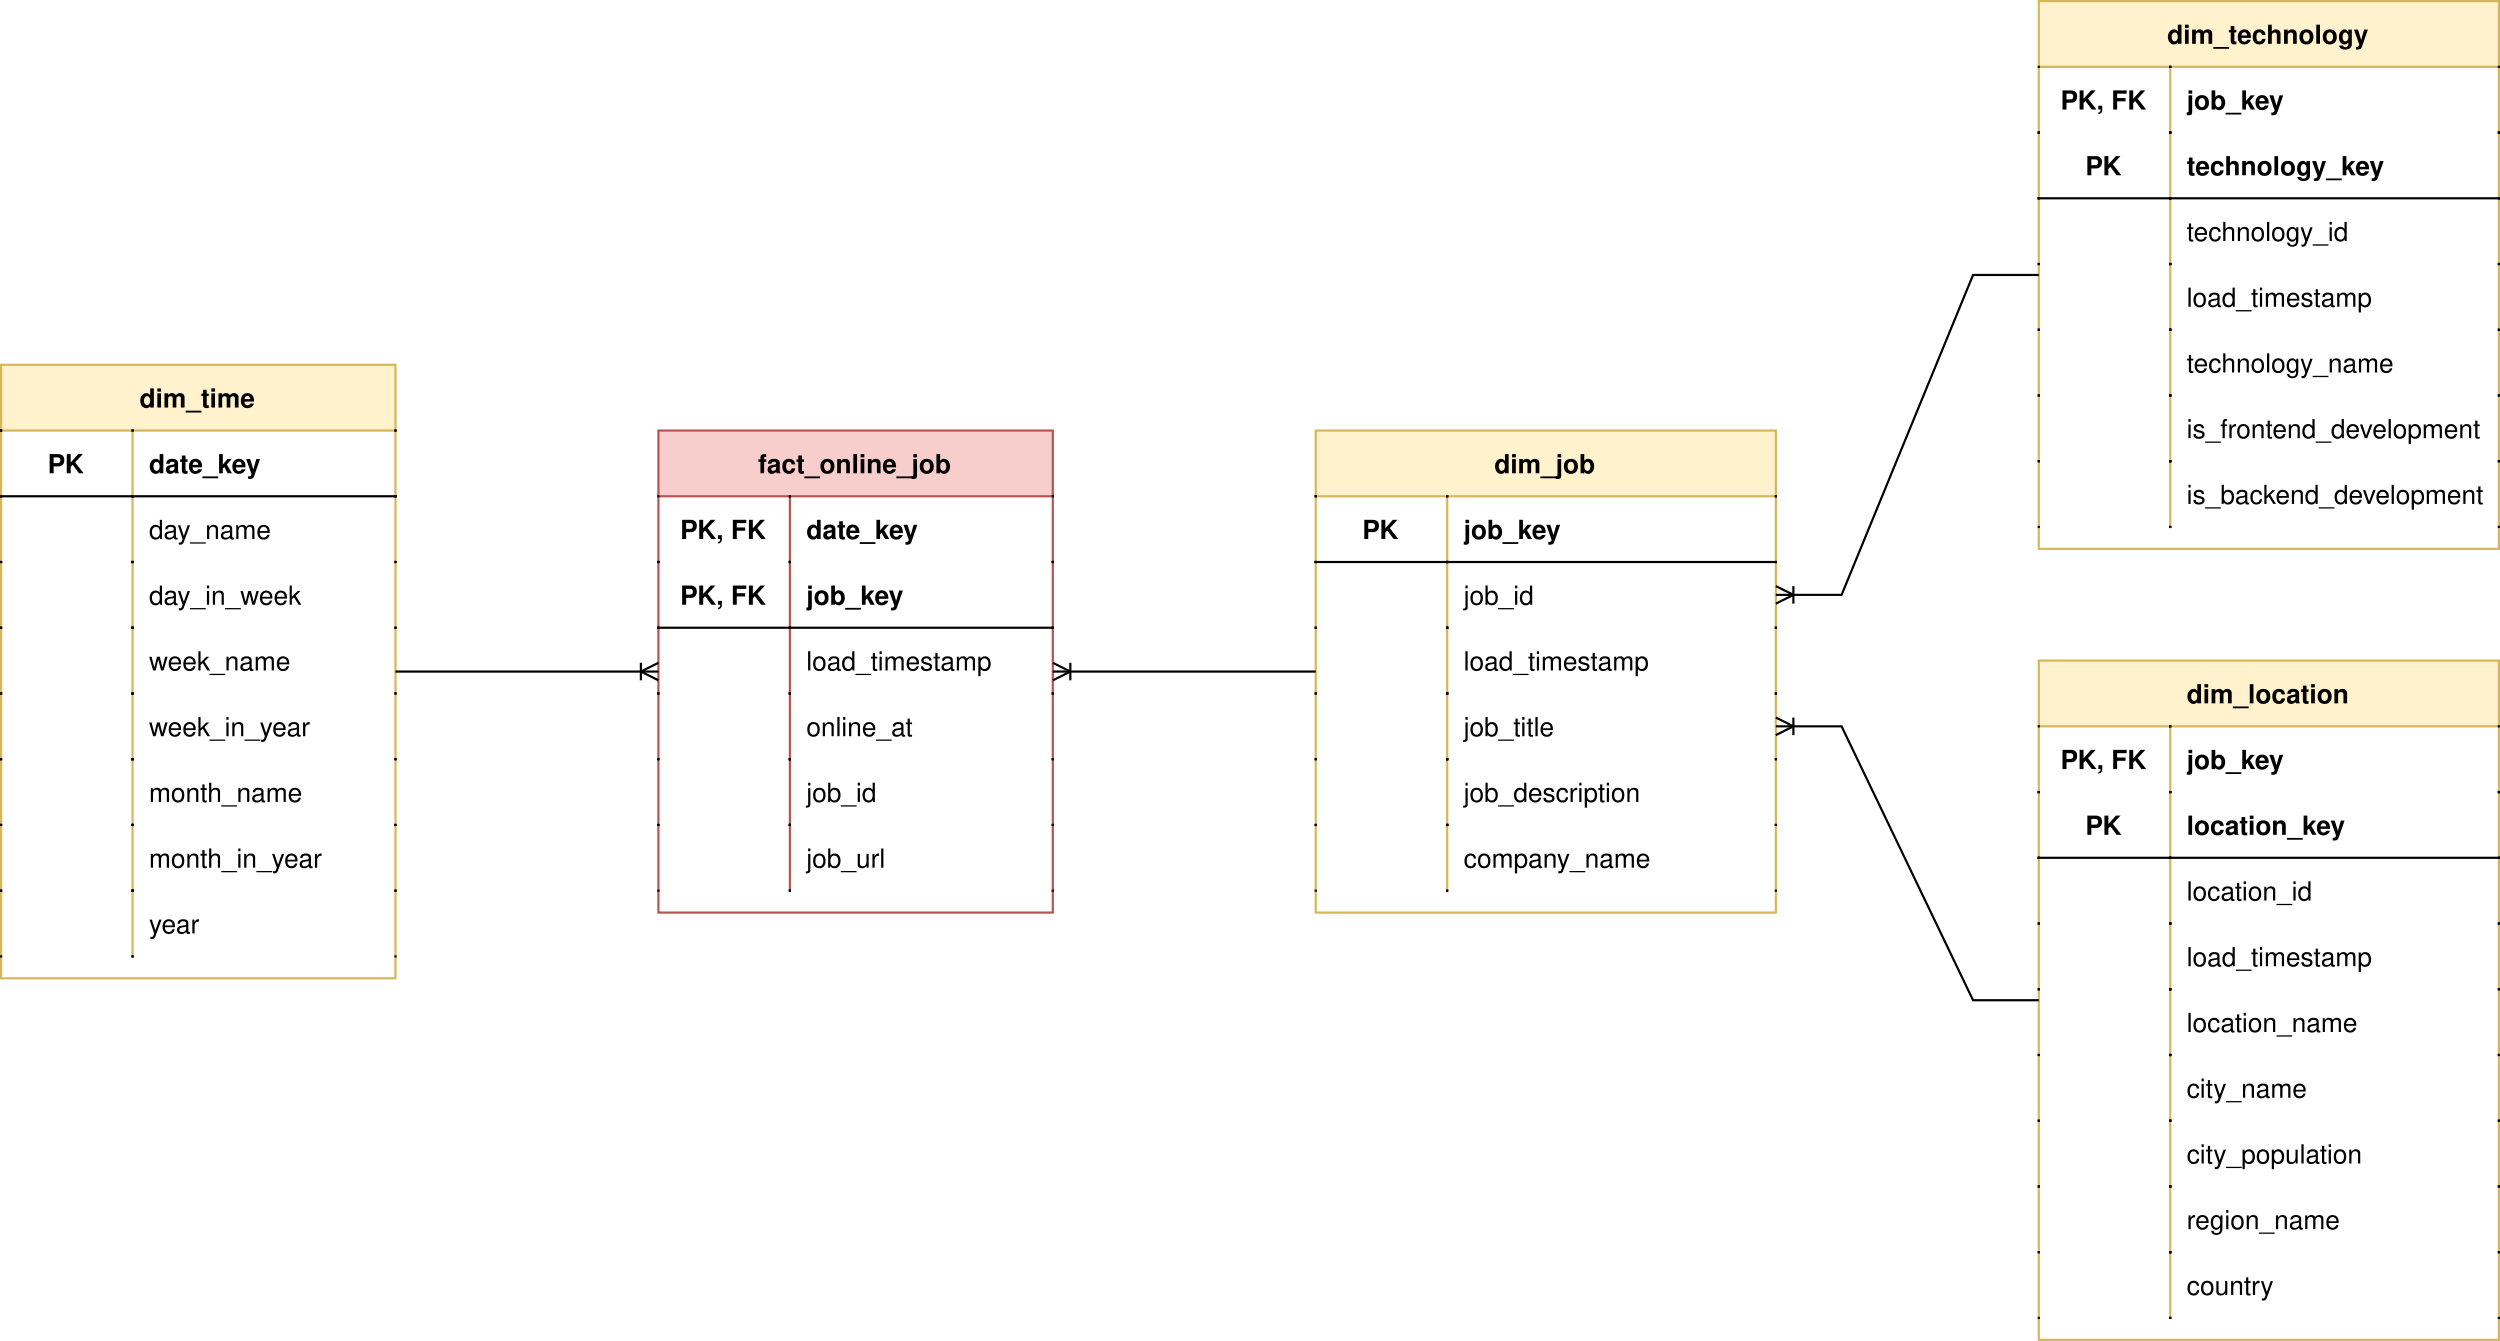
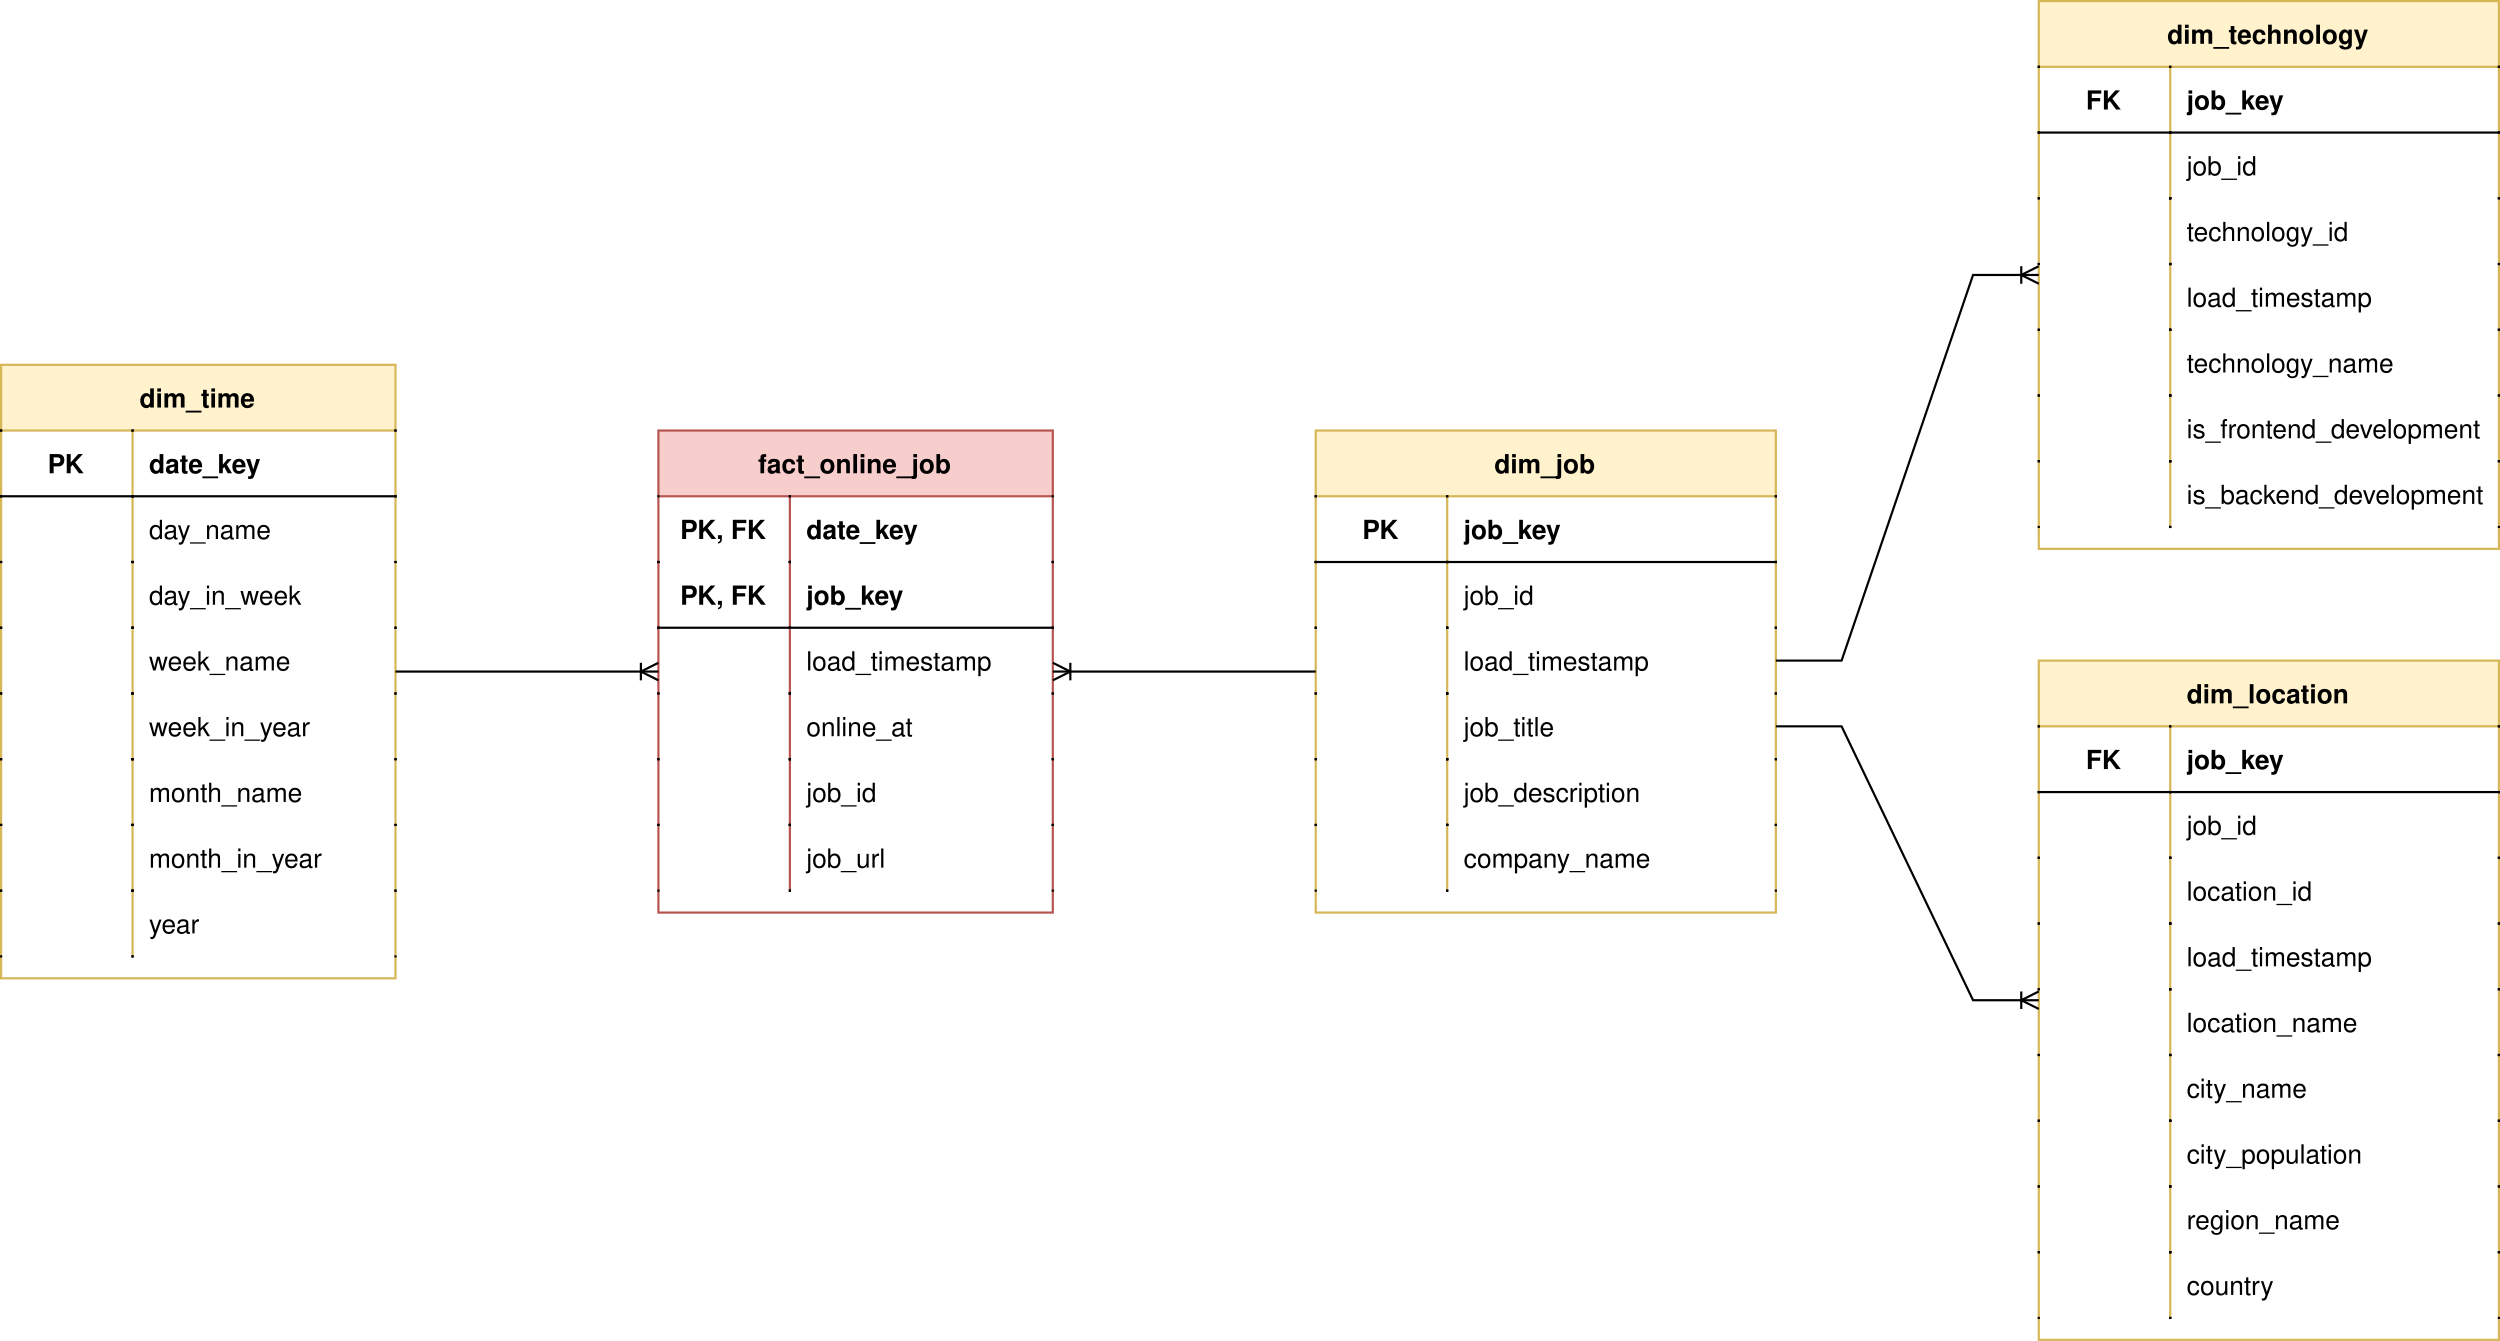
- <svg xmlns="http://www.w3.org/2000/svg" version="1.1" width="1141px" height="612px" viewBox="-0.5 -0.5 1141 612" content="&lt;mxfile host=&quot;app.diagrams.net&quot; modified=&quot;2022-09-28T18:22:31.974Z&quot; agent=&quot;5.0 (Macintosh; Intel Mac OS X 10_15_7) AppleWebKit/537.36 (KHTML, like Gecko) Chrome/108.0.0.0 Safari/537.36&quot; etag=&quot;l7KVPUVDbOulGC6pUhFK&quot; version=&quot;20.3.6&quot; type=&quot;github&quot;&gt;&lt;diagram id=&quot;11zEsAdesDTtJvo0_wrY&quot; name=&quot;Page-1&quot;&gt;7Z1bb6M4FMc/TR87ItxCHieZm3Y70qgz0s4+RS44CTuAI+JOm/n0a8ItiQ3BKZdgW6rU4BADPn/758s55s5YhK+fY7DdfEUeDO50zXu9Mz7c6frEMBzyL0nZpylTbZomrGPfy04qE777f2CWqGWpz74HdycnYoQC7G9PE10URdDFJ2kgjtHL6WkrFJxedQvWkEr47oKATv3H9/AmS53Ys/KLL9Bfb7JLO3r2fCHIT86eZLcBHno5SjI+3hmLGCGcfgpfFzBICi8vl/R3nyq+LW4shhFu8oP19x9fFp+xH/1l7+aR9zRboU/3upk9x28QPGePHIIY34epJdu4hKVTl/D8cIn9EGYlg/d5cZNC2iYfMXhKkuY7TG4mU4WhkQRiZwz8CMYkYXI4DgKw3fmH09OUjR94D2CPnnGeUX40X/mv0HtMRZGcS/TxQDJLDpPMVyTz79nNJF+DwF9H5LNLnj+54jyGO3IvD2CHszNWfhAsUIDiw+0bq9VKd93DfcfoFzz6xrOfbMsm39BlesEwMMbw9cjmWdF/hiiEON6TU/JvrfQXWU3Tp2Z6/HKkWycT4+ZIsnqeCLK6si6yLm1NPmTm5jK9TZm+3uSPSQ2Zb1Ds/0kMHWSGOZbB4fjFDwMQkZoHvLOkOTo0NdqZcSIUQUouyUlejLY/QLyGOEvYIj/Ch5Kw5uSPlM1Ce2fdWeReF+R4Uh6Tv+T0GC9QRAxOZJnkAYk6XmCikDlG2yzTAK7y/OOs5JPPTwhjFGZaaqqMoj5dVkYmBUNrpgSjOyFMKSF8+7tSCqQMsA+CR9Kgg2gdpIY7tO+gNBzDuszyLsr4vPDPazsiBboKDk30xvc8GPHYxG5skyMj2Jw2yDIry4U7NxCQhiwCmFST58jbUYYt7vMttnbo9p5ccfkL7ge2eN6ep+fOd1vg+tH6If2lfSYJqz9JvJ4a8Lia6q1KpFF2vWiE7nYoMLDAoHUKBpbi+gVDfgdNhNBPIwE9P8/vzVRo3ocTngr2hEGF/TICNaOAG6FCTxKQjwK2pShwAxSYDU8BjnHi6ChQqFxRQLfpcWBCAT9avkD4S2QQcKhAQhDQQ0YFgv5BUOhhQBJwDAzHRwKnsUWEJ8GUHvglCBB+QMChAfk4MKUHiYoDA3DAGpwDU725EkbHgULmigP61GBzgAwJ9hDEIqOAQwbyocDmaAAUCrpDgTM4Cmy6hRAHBXZziwiPAtukDB2SqrwRf0zQXATygWBKq0KBoH8QFB6ZA44JOJaLRgeCQuYKBPqUXg5KQSDDoKC5DiRkAb18pFgwAAvM4VnAsWI0PhZMG1tEfBbQC0LCI6C5+eVDQN7MHOlhBVy8RFHgR3D5H3qqJ8JZ6z+GoBLHheygkifHMi2epp4/qMQ4iyoxtKZRJXpnbb+jVoma9QImlGiyG26ql6KyjSjUxKEnjpNQE5Kb9kmkkBNHLSKVZUFPEcsYcsIhCZE7DovlHD08/rjX5/jPKnz/Zec//LyfqGnE5tCokFFzZFTyoc+IE7YO6EnEEeLhgmlqaoDQdGA/Nz2bSEYJYrGhTT2IjIaKNkuxof1pRf6xw/BxKI7IK0yOWmEqy4JmQoCAd9iUhNTicHvraOhJCCKzgAlFxnSzQkE9CroYJvQaicIUAmOeeSwouKYzmOpeaBKwzUzPJWcrCQCPlwFtKkA+BHD4myoEdIeAPoNQ2ELgGBaKgABDTgQw3AqT+SHyG7na/wrzy9f+q00Lb6L97zPyhC0EDm9DEdp/W9L2n3YlTNr/5ziQDAAV9hcZAMyWqdi0+mzHYhF9y4bcsNhu4FtWhJ3041tmmLqCP6ebwEVplPXpLW5kTCV0thRkmPQsgEg7FpdCV6tBhkkP9IXzEGhVETVdAqvdLkGT7HqRiNqqsnUXgSu4wFBc31wQeKvKUuUKCoZJj/7HPi3YqgBEZgBzfMzoESoEtD8vmFGBx0usMwSwdSDXspAp6bIQo8cniotYmzKQDgOMjUsVBvrHAMtDrF8O8GxWKgAHphXLdaJzgLETaTIOwD4ORrwpWZsKkA4BPHMACgHdIYDhIdbzUEAuDwFTUg8Bk+0h4MGdG/tb7KNILhBU6UA6EDBeZ6NAMAAIGK5i/YKA5wU2AoAg1b18IGC8ncZF4RZEY3+RYZsiEJkCFasmbH+xALmgtnOgnMb4ncZm5qnTmKnNGrb9kxYaf7b9ix00VTeg2w3Jypo2Ik8yi+1JNrIdZy7bhmMfWYH6CRVloTzK+BQhcqeBHXisHMqaM6NRJ7WOGDfhUMbWAT2XTOiw0O/ekytq1R9Ggo1rBhZp1RCaGuznpmeT8iGEWORoUxQig6OCqoocvJOOXQws+vRDqxCCyK7IlnJFLsuiBgxi+yNzqEBkEDCJqDjAzYEuRhDDO6KNmAPX9AQtSYcHTArI65BcJQP5OMCx9qw40B0HBvdGszj2LhWBAxX2EJ0D+W2wRgPyeSFUqUBkDLDbp5nySr6FeaFendEqlDBet+TLFilkriaGjBnd9XN9PHZntFY1IB8HlFPyTXCgaPOH48CIvZIvW8RWL0kuy4Lhl5xwYIu2z0G9D6oANOBQgnw0UOHqt0EDc3AajDhe/bJFCpkrGhiMiPUYrsc/PdSqCiQkgdq/6iZIMB2eBOPdwapBG2A0toj4JKBdRFxytVxEolKguQJEpgD7pb/05FASqoihu4mIQdfVwhA9WPGqd5iY9S9NOw9WnGhOs7Zft1po/NkCUN4CzXoBF2IVr3rjdkXE9AChiuz7o6eRRhipeJVlJPUlyH0XRY5TbFMP0vUXHHouQeHiTWGK15Bh+ChFZgy73FGKupzIcOjJg3L0oMhRJQvpyKFzLDdITQ7tTXq7QI7Bd8vPrT7CucZrzCHBVCP7uekOwhEVxhyk2KYKpIOASc8oKAj0DoEbCFHk8EIRgAJV08KiU8Ci+3wyhyheWB2QBwNqg8SbwMDwEYocLigCYMCSdIqIsfvh0WBg3E5obepAOg7oHI5HigOdcWDw7fJ1jq1rBOBAKnv5OKDTEcn+brmKSVWGkbf04G8YoG2YFJ5UPKjSg3w8UKGKN8CDXiMV2ToYb6DiVfVf0ten6PRsMOHBE3B/yY0DCV+kwiwIo8GSMfTWMF+9J8Xq4/0jTENcP5bfpGv8KQ8mekIMHAZZVSZSex/HB9t9fCTq+IG+gmifKCB5LpjzIr1wcrVKY9a/0mSHnmMX1p2Zz4rhHC+VZ6Yd9toGY6IxbFgkxocy+n36LDVC+ZZArpTg/eTUj1nXz8SRPmz2q1IYVEbOmT/0eT5pUVD5tCawBuMOcQSWvTZtDALTtemJMAxndp3AzLOMpv0KzGnQkelLYDCJ8/lZ/IYc/Jt8887KDz+8Hp/5Yd+FMGuDUC7q0jAv7/XZqS5t/extU/kMFq8uLe1CRl0Ls8FCvFTCrA/nPFbmtW9D71SYM+uMyPkuoNxENk4zolreq4VJDmOE8PHpMdhuviIPJmf8Dw==&lt;/diagram&gt;&lt;/mxfile&gt;" resource="https://app.diagrams.net/#Hpetracarrion%2Fjob-market-analytics%2Fmain%2Fdoc%2Fmart-model.drawio.svg">
+ <svg xmlns="http://www.w3.org/2000/svg" version="1.1" width="1141px" height="612px" viewBox="-0.5 -0.5 1141 612" content="&lt;mxfile host=&quot;app.diagrams.net&quot; modified=&quot;2022-09-28T18:29:29.966Z&quot; agent=&quot;5.0 (Macintosh; Intel Mac OS X 10_15_7) AppleWebKit/537.36 (KHTML, like Gecko) Chrome/108.0.0.0 Safari/537.36&quot; etag=&quot;kLBAbYhATd3nHfEYf3QU&quot; version=&quot;20.3.6&quot; type=&quot;github&quot;&gt;&lt;diagram id=&quot;11zEsAdesDTtJvo0_wrY&quot; name=&quot;Page-1&quot;&gt;7Z1tj6I6FMc/zbycDfIkvlzdp9w7m2xmNrl7X5kOVOUOUoOdHd1Pf4sUUFuUOgjSNplkpGKBnn/768M55c6aLDdfE7BafEcBjO5MI9jcWZ/uTHNgWR75l6Zss5ShMcwS5kkY0JPKhKfwD6SJBk19DQO4PjgRIxThcHWY6KM4hj4+SANJgt4OT5uh6PCqKzCHTMKTDyI29Z8wwAuaOnBH5RffYDhf0Et7Jn2+JchPpk+yXoAAve0lWZ/vrEmCEM4+LTcTGKWFl5dL9rsvFd8WN5bAGNf5wfzp57fJVxzGf7nrcRw8j2boy71p0+f4DaJX+shLkOD7ZWbJJi7hmMwlgnA5xeES0pLB27y4SSGt0o8YPKdJ4zUmN0NVYRkkgdgZgzCGCUkY7I6jCKzW4e70LGURRsED2KJXnGeUH41n4QYGj5ko0nOJPh5IZulhmvmMZP5Ebyb9GkThPCafffL86RXHCVyTe3kAa0zPmIVRNEERSna3b81mM9P3d/edoBe4903gPruOS75hy/SMYWCC4WbP5rTov0K0hDjZklPyb53sF7SmmUM7O37b061HxbjYk6yZJwJaV+ZF1qWtyQdqbiHTu4zpT5v8Ma0h4wVKwj+poSNqmH0Z7I7fwmUEYlLzQHCUNEa7psY4Mk6MYsjIJT0pSNDqJ0jmENOEFQpjvCsJZ0z+SNlMjA/OnUPudUKOB+Ux+UtPT/AExcTgRJZpHpCo4w2mChljtKKZRnCW55/Qkk8/PyOM0ZJqqa4yivp0XhlUCpZRTwnW9YQwZITw4+9KKZAywCGIHkmDDuJ5lBlu176D0nAc63LLuyjj48I/ru2IFOgs2jXRizAIYCxiE7e2TfaM4AragGZWlotwbiAiDVkMMKkmr3GwZgxb3Od7bO2x7T254vQFbju2eN6eZ+eO1yvgh/H8IfuleyQJpz1JbA4NuF9NzUYlUiu7VjTCdjs0GHhgMK4KBp7i2gVDfgd1hNBOIwGDMM/v3VSo34eTngrugEOF7TQGJ0YBN0KFliSgHgVcR1PgBigw6p4CAuPE3lGgULmmgOmy48CUAmE8fYPwRWYQCKhAQRCwQ0YNgvZBUOihQxIIDAz7RwKvtkWkJ8GQHfilCJB+QCCgAfU4MGQHiZoDHXDA6ZwDQ7O+EnrHgULmmgPm0OJzgAwJthAkMqNAQAbqocAVaAA0Cq6HAq9zFLhsCyEPCtz6FpEeBa7NGHpJqvJC/jFBfRGoB4IhqwoNgvZBUHhkdjgmEFgu6h0ICplrEJhDdjkoA4EKg4L6OlCQBezykWZBByywu2eBwIpR/1gwrG0R+VnALghJj4D65lcPAXkzs6eHGfDxFMVRGMPpf+j5NBGOWv8+BJV4PuQHlTx7ju2INPXiQSXWUVSJZdSNKjGv1vZ7epWoXi9gwIiG3nBdvRSVrUehJh47cZyGmpDcjC8yhZx4ehGpLAt2iljFkBMBScjccZhMx+jh8ee9OcZ/ZsuP39bhw6/7gZ5GrA+NChnVR0YlH9qMOOHrgJ1E7CEezpjmRA2Qmg7852ZnE8koQS42NKkHmdFQ0WZpNjQ/rSg+dug+DsWTeYXJ0ytMZVmwTIgQCHabkpBavFzdOhpaEoLMLOBCkTPdrFFwGgXXGCa0GonCFQJnnrkvKLikM5jpXmoS8M3MziXTlQSA+8uAJhWgHgIE/E01Aq6HgDaDUPhCEBgWyoAAS00EcNwK0/kh8hu12v8K86vX/utNC2+i/W8z8oQvBAFvQxnaf1fR9p91JUzb/9ckUgwAFfaXGQDclqnYtPpox2IZfcu63LDYreFbVoSdtONbZtmmhr+gm8BZaZT16T1uZFwlXG0pyLLZWQCZdiwuha5XgyybHehL5yHQqCJOdAmcZrsEdbJrRSJ6q8rGXQQu4AJHcW1zQeKtKkuVayhYNjv67/u0YKMCkJkB3PExp0eoEdD8vCClgoiX2NUQwNeBWstCtqLLQpwenywuYk3KQDkMcDYu1RhoHwM8D7F2OSCyWakEHBhWLNfJzgHOTqTpOACHOOrxpmRNKkA5BIjMAWgEXA8BHA+xlocCankI2Ip6CNh8D4EArv0kXOEQxWqBoEoHyoGA8zobDYIOQMBxFWsXBCIvsJEABJnu1QMB5+00PlquQNz3Fxk2KQKZKVCxasL3F4uQD052DrTTmLjT2Mg+dBqzjVHNtn9wrcZfJGpc6V7A+7aWodXsJnzG+DpgpwUk31ImU756/QCP7xsglcNYk3pQr0vgaCY07y9m99BfzJHZX8zR/mJlWajoLyYgAJkZwIXhSK8StTI5eGZY0Lm/2EitRaKRootEI3YSKJ8A6jUEmtSAcgzQw4CbYED3zmI9HgZc0gA4ik4McQYBKjsNV8lAPQ4IrA9rDlyPA517jDkC+4vKwIEKe8jOgfw2eIMB9TwFqlQgMwb47ZOeExLmwDWWBVp1GKtQQn9nhc5bpJC5XhewOPNCfoj77jDWqAbU44B2HL4JDvBeat8yB3rsOXzeIq5+kXFZFhzf4ZQDK7R6jU77iUpAAwElqEcDHVJ+GzTgvNa+ZRr0OKb8vEUKmWsaWJyo8gTO+z891KgKFCSB3mPqJkgw7J4E/d1lqkYbYNW2iPwkYF1EfHK1XESyUqC+AmSmAP/FvOzkUBpOiKG/iIlB59XCkD2g8KL3jNinX2x2HFA4MLx6bb/pNND488No2M6h7gW8K6DwRD2r7AR0H0/IdgZljyc0pe8E8J9bgQ3om9SDcl0CU2BeSGkiGO/S2xkitBlNyJeBQMfgxgaFl5hDgTEh/7lZ8Pc9lLBJ8yvX+uchbLr177L17z6QsL+LQxcFkRlqtv4jFvLl1I9yEKhSgXIQKLbK0hDoEAI3EEko0BmQgAJVs7eyU8BhYa9yJOGZSXx1MODotYFbwED3gYQCniISYMBRdGXAYVcG9gYD/fYVa1IHynHAFPAP0hy4Ggc633neFNhhRgIOZLJXjwMmGzgcrqezhFRlGAfTAP6GEVot08JTigdVelCPBzqi8AZ40GpAIV8H/Y0nvKj+K/omEpOdDSY8eAb+i9o4UPCdJNyCsGqsFcJgDnPfLVKsId4+wiwS9XP5TebhlfFgYKbEwMuIVmUitY9JsrPd50eijp/oO4i3qQLS54I5L7ILp1erNObpt4Os0Wviw1Nn5rNiOMdL5Zne+VXFgcGxYZGY7Mro9+GznBDKjxRypQTvB4fuxqZ5JI7sYemvSmEwGXlHbsvH+WRFweTTmMBqjDvkERh9A1kfBGYawwNhWN7oMoHZRxkN2xWYV6Mj05bA4CbEv/KfkM//pukfHHr0abN32qftNUR54pXsh5oU6rS2JUnXPHpnUz55JSrJYa7B4+mXtjRZYw1ebU3mBjrbTlZu1diWKEfOEYjzPTqFQWwcitJ1mxIlOUwQwvunJ2C1+I4CmJ7xPw==&lt;/diagram&gt;&lt;/mxfile&gt;" resource="https://app.diagrams.net/#Hpetracarrion%2Fjob-market-analytics%2Fmain%2Fdoc%2Fmart-model.drawio.svg">
  <defs>
    <clipPath id="mx-clip-0-196-60-30-0">
      <rect x="0" y="196" width="60" height="30" />
    </clipPath>
    <clipPath id="mx-clip-66-196-114-30-0">
      <rect x="66" y="196" width="114" height="30" />
    </clipPath>
    <clipPath id="mx-clip-66-226-114-30-0">
      <rect x="66" y="226" width="114" height="30" />
    </clipPath>
    <clipPath id="mx-clip-66-256-114-30-0">
      <rect x="66" y="256" width="114" height="30" />
    </clipPath>
    <clipPath id="mx-clip-66-286-114-30-0">
      <rect x="66" y="286" width="114" height="30" />
    </clipPath>
    <clipPath id="mx-clip-66-316-114-30-0">
      <rect x="66" y="316" width="114" height="30" />
    </clipPath>
    <clipPath id="mx-clip-66-346-114-30-0">
      <rect x="66" y="346" width="114" height="30" />
    </clipPath>
    <clipPath id="mx-clip-66-376-114-30-0">
      <rect x="66" y="376" width="114" height="30" />
    </clipPath>
    <clipPath id="mx-clip-66-406-114-30-0">
      <rect x="66" y="406" width="114" height="30" />
    </clipPath>
    <clipPath id="mx-clip-300-226-60-30-0">
      <rect x="300" y="226" width="60" height="30" />
    </clipPath>
    <clipPath id="mx-clip-366-226-114-30-0">
      <rect x="366" y="226" width="114" height="30" />
    </clipPath>
    <clipPath id="mx-clip-300-256-60-30-0">
      <rect x="300" y="256" width="60" height="30" />
    </clipPath>
    <clipPath id="mx-clip-366-256-114-30-0">
      <rect x="366" y="256" width="114" height="30" />
    </clipPath>
    <clipPath id="mx-clip-366-286-114-30-0">
      <rect x="366" y="286" width="114" height="30" />
    </clipPath>
    <clipPath id="mx-clip-366-316-114-30-0">
      <rect x="366" y="316" width="114" height="30" />
    </clipPath>
    <clipPath id="mx-clip-366-346-114-30-0">
      <rect x="366" y="346" width="114" height="30" />
    </clipPath>
    <clipPath id="mx-clip-366-376-114-30-0">
      <rect x="366" y="376" width="114" height="30" />
    </clipPath>
    <clipPath id="mx-clip-600-226-60-30-0">
      <rect x="600" y="226" width="60" height="30" />
    </clipPath>
    <clipPath id="mx-clip-666-226-144-30-0">
      <rect x="666" y="226" width="144" height="30" />
    </clipPath>
    <clipPath id="mx-clip-666-256-144-30-0">
      <rect x="666" y="256" width="144" height="30" />
    </clipPath>
    <clipPath id="mx-clip-666-286-144-30-0">
      <rect x="666" y="286" width="144" height="30" />
    </clipPath>
    <clipPath id="mx-clip-666-316-144-30-0">
      <rect x="666" y="316" width="144" height="30" />
    </clipPath>
    <clipPath id="mx-clip-666-346-144-30-0">
      <rect x="666" y="346" width="144" height="30" />
    </clipPath>
    <clipPath id="mx-clip-666-376-144-30-0">
      <rect x="666" y="376" width="144" height="30" />
    </clipPath>
    <clipPath id="mx-clip-930-331-60-30-0">
      <rect x="930" y="331" width="60" height="30" />
    </clipPath>
    <clipPath id="mx-clip-996-331-144-30-0">
      <rect x="996" y="331" width="144" height="30" />
    </clipPath>
-     <clipPath id="mx-clip-930-361-60-30-0">
-       <rect x="930" y="361" width="60" height="30" />
-     </clipPath>
    <clipPath id="mx-clip-996-361-144-30-0">
      <rect x="996" y="361" width="144" height="30" />
    </clipPath>
    <clipPath id="mx-clip-996-391-144-30-0">
      <rect x="996" y="391" width="144" height="30" />
    </clipPath>
    <clipPath id="mx-clip-996-421-144-30-0">
      <rect x="996" y="421" width="144" height="30" />
    </clipPath>
    <clipPath id="mx-clip-996-451-144-30-0">
      <rect x="996" y="451" width="144" height="30" />
    </clipPath>
    <clipPath id="mx-clip-996-481-144-30-0">
      <rect x="996" y="481" width="144" height="30" />
    </clipPath>
    <clipPath id="mx-clip-996-511-144-30-0">
      <rect x="996" y="511" width="144" height="30" />
    </clipPath>
    <clipPath id="mx-clip-996-541-144-30-0">
      <rect x="996" y="541" width="144" height="30" />
    </clipPath>
    <clipPath id="mx-clip-996-571-144-30-0">
      <rect x="996" y="571" width="144" height="30" />
    </clipPath>
    <clipPath id="mx-clip-930-30-60-30-0">
      <rect x="930" y="30" width="60" height="30" />
    </clipPath>
    <clipPath id="mx-clip-996-30-144-30-0">
      <rect x="996" y="30" width="144" height="30" />
-     </clipPath>
-     <clipPath id="mx-clip-930-60-60-30-0">
-       <rect x="930" y="60" width="60" height="30" />
    </clipPath>
    <clipPath id="mx-clip-996-60-144-30-0">
      <rect x="996" y="60" width="144" height="30" />
    </clipPath>
    <clipPath id="mx-clip-996-90-144-30-0">
      <rect x="996" y="90" width="144" height="30" />
    </clipPath>
    <clipPath id="mx-clip-996-120-144-30-0">
      <rect x="996" y="120" width="144" height="30" />
    </clipPath>
    <clipPath id="mx-clip-996-150-144-30-0">
      <rect x="996" y="150" width="144" height="30" />
    </clipPath>
    <clipPath id="mx-clip-996-180-144-30-0">
      <rect x="996" y="180" width="144" height="30" />
    </clipPath>
    <clipPath id="mx-clip-996-210-144-30-0">
      <rect x="996" y="210" width="144" height="30" />
    </clipPath>
  </defs>
  <g>
    <path d="M 0 196 L 0 166 L 180 166 L 180 196" fill="#fff2cc" stroke="#d6b656" stroke-miterlimit="10" pointer-events="all" />
    <path d="M 0 196 L 0 446 L 180 446 L 180 196" fill="none" stroke="#d6b656" stroke-miterlimit="10" pointer-events="none" />
    <path d="M 0 196 L 180 196" fill="none" stroke="#d6b656" stroke-miterlimit="10" pointer-events="none" />
    <path d="M 60 196 L 60 226 L 60 256 L 60 286 L 60 316 L 60 346 L 60 376 L 60 406 L 60 436" fill="none" stroke="#d6b656" stroke-miterlimit="10" pointer-events="none" />
    <g fill="rgb(0, 0, 0)" font-family="Helvetica" font-weight="bold" pointer-events="none" text-anchor="middle" font-size="12px">
      <text x="89.5" y="185.5">dim_time</text>
    </g>
    <path d="M 0 196 M 180 196 M 180 226 L 0 226" fill="none" stroke="rgb(0, 0, 0)" stroke-linecap="square" stroke-miterlimit="10" pointer-events="none" />
    <path d="M 0 196 M 60 196 M 60 226 M 0 226" fill="none" stroke="rgb(0, 0, 0)" stroke-linecap="square" stroke-miterlimit="10" pointer-events="none" />
    <g fill="rgb(0, 0, 0)" font-family="Helvetica" font-weight="bold" pointer-events="none" clip-path="url(#mx-clip-0-196-60-30-0)" text-anchor="middle" font-size="12px">
      <text x="29.5" y="215.5">PK</text>
    </g>
    <path d="M 60 196 M 180 196 M 180 226 M 60 226" fill="none" stroke="rgb(0, 0, 0)" stroke-linecap="square" stroke-miterlimit="10" pointer-events="none" />
    <g fill="rgb(0, 0, 0)" font-family="Helvetica" font-weight="bold" text-decoration="underline" pointer-events="none" clip-path="url(#mx-clip-66-196-114-30-0)" font-size="12px">
      <text x="67.5" y="215.5">date_key</text>
    </g>
    <path d="M 0 226 M 60 226 M 60 256 M 0 256" fill="none" stroke="rgb(0, 0, 0)" stroke-linecap="square" stroke-miterlimit="10" pointer-events="none" />
    <path d="M 60 226 M 180 226 M 180 256 M 60 256" fill="none" stroke="rgb(0, 0, 0)" stroke-linecap="square" stroke-miterlimit="10" pointer-events="none" />
    <g fill="rgb(0, 0, 0)" font-family="Helvetica" pointer-events="none" clip-path="url(#mx-clip-66-226-114-30-0)" font-size="12px">
      <text x="67.5" y="245.5">day_name</text>
    </g>
    <path d="M 0 256 M 60 256 M 60 286 M 0 286" fill="none" stroke="rgb(0, 0, 0)" stroke-linecap="square" stroke-miterlimit="10" pointer-events="none" />
    <path d="M 60 256 M 180 256 M 180 286 M 60 286" fill="none" stroke="rgb(0, 0, 0)" stroke-linecap="square" stroke-miterlimit="10" pointer-events="none" />
    <g fill="rgb(0, 0, 0)" font-family="Helvetica" pointer-events="none" clip-path="url(#mx-clip-66-256-114-30-0)" font-size="12px">
      <text x="67.5" y="275.5">day_in_week</text>
    </g>
    <path d="M 0 286 M 60 286 M 60 316 M 0 316" fill="none" stroke="rgb(0, 0, 0)" stroke-linecap="square" stroke-miterlimit="10" pointer-events="none" />
    <path d="M 60 286 M 180 286 M 180 316 M 60 316" fill="none" stroke="rgb(0, 0, 0)" stroke-linecap="square" stroke-miterlimit="10" pointer-events="none" />
    <g fill="rgb(0, 0, 0)" font-family="Helvetica" pointer-events="none" clip-path="url(#mx-clip-66-286-114-30-0)" font-size="12px">
      <text x="67.5" y="305.5">week_name</text>
    </g>
    <path d="M 0 316 M 60 316 M 60 346 M 0 346" fill="none" stroke="rgb(0, 0, 0)" stroke-linecap="square" stroke-miterlimit="10" pointer-events="none" />
    <path d="M 60 316 M 180 316 M 180 346 M 60 346" fill="none" stroke="rgb(0, 0, 0)" stroke-linecap="square" stroke-miterlimit="10" pointer-events="none" />
    <g fill="rgb(0, 0, 0)" font-family="Helvetica" pointer-events="none" clip-path="url(#mx-clip-66-316-114-30-0)" font-size="12px">
      <text x="67.5" y="335.5">week_in_year</text>
    </g>
    <path d="M 0 346 M 60 346 M 60 376 M 0 376" fill="none" stroke="rgb(0, 0, 0)" stroke-linecap="square" stroke-miterlimit="10" pointer-events="none" />
    <path d="M 60 346 M 180 346 M 180 376 M 60 376" fill="none" stroke="rgb(0, 0, 0)" stroke-linecap="square" stroke-miterlimit="10" pointer-events="none" />
    <g fill="rgb(0, 0, 0)" font-family="Helvetica" pointer-events="none" clip-path="url(#mx-clip-66-346-114-30-0)" font-size="12px">
      <text x="67.5" y="365.5">month_name</text>
    </g>
    <path d="M 0 376 M 60 376 M 60 406 M 0 406" fill="none" stroke="rgb(0, 0, 0)" stroke-linecap="square" stroke-miterlimit="10" pointer-events="none" />
    <path d="M 60 376 M 180 376 M 180 406 M 60 406" fill="none" stroke="rgb(0, 0, 0)" stroke-linecap="square" stroke-miterlimit="10" pointer-events="none" />
    <g fill="rgb(0, 0, 0)" font-family="Helvetica" pointer-events="none" clip-path="url(#mx-clip-66-376-114-30-0)" font-size="12px">
      <text x="67.5" y="395.5">month_in_year</text>
    </g>
    <path d="M 0 406 M 60 406 M 60 436 M 0 436" fill="none" stroke="rgb(0, 0, 0)" stroke-linecap="square" stroke-miterlimit="10" pointer-events="none" />
    <path d="M 60 406 M 180 406 M 180 436 M 60 436" fill="none" stroke="rgb(0, 0, 0)" stroke-linecap="square" stroke-miterlimit="10" pointer-events="none" />
    <g fill="rgb(0, 0, 0)" font-family="Helvetica" pointer-events="none" clip-path="url(#mx-clip-66-406-114-30-0)" font-size="12px">
      <text x="67.5" y="425.5">year</text>
    </g>
    <path d="M 300 226 L 300 196 L 480 196 L 480 226" fill="#f8cecc" stroke="#b85450" stroke-miterlimit="10" pointer-events="none" />
    <path d="M 300 226 L 300 416 L 480 416 L 480 226" fill="none" stroke="#b85450" stroke-miterlimit="10" pointer-events="none" />
    <path d="M 300 226 L 480 226" fill="none" stroke="#b85450" stroke-miterlimit="10" pointer-events="none" />
    <path d="M 360 226 L 360 256 L 360 286 L 360 316 L 360 346 L 360 376 L 360 406" fill="none" stroke="#b85450" stroke-miterlimit="10" pointer-events="none" />
    <g fill="rgb(0, 0, 0)" font-family="Helvetica" font-weight="bold" pointer-events="none" text-anchor="middle" font-size="12px">
      <text x="389.5" y="215.5">fact_online_job</text>
    </g>
    <path d="M 300 226 M 360 226 M 360 256 M 300 256" fill="none" stroke="rgb(0, 0, 0)" stroke-linecap="square" stroke-miterlimit="10" pointer-events="none" />
    <g fill="rgb(0, 0, 0)" font-family="Helvetica" font-weight="bold" pointer-events="none" clip-path="url(#mx-clip-300-226-60-30-0)" text-anchor="middle" font-size="12px">
      <text x="329.5" y="245.5">PK, FK</text>
    </g>
    <path d="M 360 226 M 480 226 M 480 256 M 360 256" fill="none" stroke="rgb(0, 0, 0)" stroke-linecap="square" stroke-miterlimit="10" pointer-events="none" />
    <g fill="rgb(0, 0, 0)" font-family="Helvetica" font-weight="bold" text-decoration="underline" pointer-events="none" clip-path="url(#mx-clip-366-226-114-30-0)" font-size="12px">
      <text x="367.5" y="245.5">date_key</text>
    </g>
    <path d="M 300 256 M 480 256 M 480 286 L 300 286" fill="none" stroke="rgb(0, 0, 0)" stroke-linecap="square" stroke-miterlimit="10" pointer-events="none" />
    <path d="M 300 256 M 360 256 M 360 286 M 300 286" fill="none" stroke="rgb(0, 0, 0)" stroke-linecap="square" stroke-miterlimit="10" pointer-events="none" />
    <g fill="rgb(0, 0, 0)" font-family="Helvetica" font-weight="bold" pointer-events="none" clip-path="url(#mx-clip-300-256-60-30-0)" text-anchor="middle" font-size="12px">
      <text x="329.5" y="275.5">PK, FK</text>
    </g>
    <path d="M 360 256 M 480 256 M 480 286 M 360 286" fill="none" stroke="rgb(0, 0, 0)" stroke-linecap="square" stroke-miterlimit="10" pointer-events="none" />
    <g fill="rgb(0, 0, 0)" font-family="Helvetica" font-weight="bold" text-decoration="underline" pointer-events="none" clip-path="url(#mx-clip-366-256-114-30-0)" font-size="12px">
      <text x="367.5" y="275.5">job_key</text>
    </g>
    <path d="M 300 286 M 360 286 M 360 316 M 300 316" fill="none" stroke="rgb(0, 0, 0)" stroke-linecap="square" stroke-miterlimit="10" pointer-events="none" />
    <path d="M 360 286 M 480 286 M 480 316 M 360 316" fill="none" stroke="rgb(0, 0, 0)" stroke-linecap="square" stroke-miterlimit="10" pointer-events="none" />
    <g fill="rgb(0, 0, 0)" font-family="Helvetica" pointer-events="none" clip-path="url(#mx-clip-366-286-114-30-0)" font-size="12px">
      <text x="367.5" y="305.5">load_timestamp</text>
    </g>
    <path d="M 300 316 M 360 316 M 360 346 M 300 346" fill="none" stroke="rgb(0, 0, 0)" stroke-linecap="square" stroke-miterlimit="10" pointer-events="none" />
    <path d="M 360 316 M 480 316 M 480 346 M 360 346" fill="none" stroke="rgb(0, 0, 0)" stroke-linecap="square" stroke-miterlimit="10" pointer-events="none" />
    <g fill="rgb(0, 0, 0)" font-family="Helvetica" pointer-events="none" clip-path="url(#mx-clip-366-316-114-30-0)" font-size="12px">
      <text x="367.5" y="335.5">online_at</text>
    </g>
    <path d="M 300 346 M 360 346 M 360 376 M 300 376" fill="none" stroke="rgb(0, 0, 0)" stroke-linecap="square" stroke-miterlimit="10" pointer-events="none" />
    <path d="M 360 346 M 480 346 M 480 376 M 360 376" fill="none" stroke="rgb(0, 0, 0)" stroke-linecap="square" stroke-miterlimit="10" pointer-events="none" />
    <g fill="rgb(0, 0, 0)" font-family="Helvetica" pointer-events="none" clip-path="url(#mx-clip-366-346-114-30-0)" font-size="12px">
      <text x="367.5" y="365.5">job_id</text>
    </g>
    <path d="M 300 376 M 360 376 M 360 406 M 300 406" fill="none" stroke="rgb(0, 0, 0)" stroke-linecap="square" stroke-miterlimit="10" pointer-events="none" />
    <path d="M 360 376 M 480 376 M 480 406 M 360 406" fill="none" stroke="rgb(0, 0, 0)" stroke-linecap="square" stroke-miterlimit="10" pointer-events="none" />
    <g fill="rgb(0, 0, 0)" font-family="Helvetica" pointer-events="none" clip-path="url(#mx-clip-366-376-114-30-0)" font-size="12px">
      <text x="367.5" y="395.5">job_url</text>
    </g>
    <path d="M 600 226 L 600 196 L 810 196 L 810 226" fill="#fff2cc" stroke="#d6b656" stroke-miterlimit="10" pointer-events="none" />
    <path d="M 600 226 L 600 416 L 810 416 L 810 226" fill="none" stroke="#d6b656" stroke-miterlimit="10" pointer-events="none" />
    <path d="M 600 226 L 810 226" fill="none" stroke="#d6b656" stroke-miterlimit="10" pointer-events="none" />
    <path d="M 660 226 L 660 256 L 660 286 L 660 316 L 660 346 L 660 376 L 660 406" fill="none" stroke="#d6b656" stroke-miterlimit="10" pointer-events="none" />
    <g fill="rgb(0, 0, 0)" font-family="Helvetica" font-weight="bold" pointer-events="none" text-anchor="middle" font-size="12px">
      <text x="704.5" y="215.5">dim_job</text>
    </g>
    <path d="M 600 226 M 810 226 M 810 256 L 600 256" fill="none" stroke="rgb(0, 0, 0)" stroke-linecap="square" stroke-miterlimit="10" pointer-events="none" />
    <path d="M 600 226 M 660 226 M 660 256 M 600 256" fill="none" stroke="rgb(0, 0, 0)" stroke-linecap="square" stroke-miterlimit="10" pointer-events="none" />
    <g fill="rgb(0, 0, 0)" font-family="Helvetica" font-weight="bold" pointer-events="none" clip-path="url(#mx-clip-600-226-60-30-0)" text-anchor="middle" font-size="12px">
      <text x="629.5" y="245.5">PK</text>
    </g>
    <path d="M 660 226 M 810 226 M 810 256 M 660 256" fill="none" stroke="rgb(0, 0, 0)" stroke-linecap="square" stroke-miterlimit="10" pointer-events="none" />
    <g fill="rgb(0, 0, 0)" font-family="Helvetica" font-weight="bold" text-decoration="underline" pointer-events="none" clip-path="url(#mx-clip-666-226-144-30-0)" font-size="12px">
      <text x="667.5" y="245.5">job_key</text>
    </g>
    <path d="M 600 256 M 660 256 M 660 286 M 600 286" fill="none" stroke="rgb(0, 0, 0)" stroke-linecap="square" stroke-miterlimit="10" pointer-events="none" />
    <path d="M 660 256 M 810 256 M 810 286 M 660 286" fill="none" stroke="rgb(0, 0, 0)" stroke-linecap="square" stroke-miterlimit="10" pointer-events="none" />
    <g fill="rgb(0, 0, 0)" font-family="Helvetica" pointer-events="none" clip-path="url(#mx-clip-666-256-144-30-0)" font-size="12px">
      <text x="667.5" y="275.5">job_id</text>
    </g>
    <path d="M 600 286 M 660 286 M 660 316 M 600 316" fill="none" stroke="rgb(0, 0, 0)" stroke-linecap="square" stroke-miterlimit="10" pointer-events="none" />
    <path d="M 660 286 M 810 286 M 810 316 M 660 316" fill="none" stroke="rgb(0, 0, 0)" stroke-linecap="square" stroke-miterlimit="10" pointer-events="none" />
    <g fill="rgb(0, 0, 0)" font-family="Helvetica" pointer-events="none" clip-path="url(#mx-clip-666-286-144-30-0)" font-size="12px">
      <text x="667.5" y="305.5">load_timestamp</text>
    </g>
    <path d="M 600 316 M 660 316 M 660 346 M 600 346" fill="none" stroke="rgb(0, 0, 0)" stroke-linecap="square" stroke-miterlimit="10" pointer-events="none" />
    <path d="M 660 316 M 810 316 M 810 346 M 660 346" fill="none" stroke="rgb(0, 0, 0)" stroke-linecap="square" stroke-miterlimit="10" pointer-events="none" />
    <g fill="rgb(0, 0, 0)" font-family="Helvetica" pointer-events="none" clip-path="url(#mx-clip-666-316-144-30-0)" font-size="12px">
      <text x="667.5" y="335.5">job_title</text>
    </g>
    <path d="M 600 346 M 660 346 M 660 376 M 600 376" fill="none" stroke="rgb(0, 0, 0)" stroke-linecap="square" stroke-miterlimit="10" pointer-events="none" />
    <path d="M 660 346 M 810 346 M 810 376 M 660 376" fill="none" stroke="rgb(0, 0, 0)" stroke-linecap="square" stroke-miterlimit="10" pointer-events="none" />
    <g fill="rgb(0, 0, 0)" font-family="Helvetica" pointer-events="none" clip-path="url(#mx-clip-666-346-144-30-0)" font-size="12px">
      <text x="667.5" y="365.5">job_description</text>
    </g>
    <path d="M 600 376 M 660 376 M 660 406 M 600 406" fill="none" stroke="rgb(0, 0, 0)" stroke-linecap="square" stroke-miterlimit="10" pointer-events="none" />
    <path d="M 660 376 M 810 376 M 810 406 M 660 406" fill="none" stroke="rgb(0, 0, 0)" stroke-linecap="square" stroke-miterlimit="10" pointer-events="none" />
    <g fill="rgb(0, 0, 0)" font-family="Helvetica" pointer-events="none" clip-path="url(#mx-clip-666-376-144-30-0)" font-size="12px">
      <text x="667.5" y="395.5">company_name</text>
    </g>
    <path d="M 930 331 L 930 301 L 1140 301 L 1140 331" fill="#fff2cc" stroke="#d6b656" stroke-miterlimit="10" pointer-events="none" />
    <path d="M 930 331 L 930 611 L 1140 611 L 1140 331" fill="none" stroke="#d6b656" stroke-miterlimit="10" pointer-events="none" />
    <path d="M 930 331 L 1140 331" fill="none" stroke="#d6b656" stroke-miterlimit="10" pointer-events="none" />
    <path d="M 990 331 L 990 361 L 990 391 L 990 421 L 990 451 L 990 481 L 990 511 L 990 541 L 990 571 L 990 601" fill="none" stroke="#d6b656" stroke-miterlimit="10" pointer-events="none" />
    <g fill="rgb(0, 0, 0)" font-family="Helvetica" font-weight="bold" pointer-events="none" text-anchor="middle" font-size="12px">
      <text x="1034.5" y="320.5">dim_location</text>
    </g>
+     <path d="M 930 331 M 1140 331 M 1140 361 L 930 361" fill="none" stroke="rgb(0, 0, 0)" stroke-linecap="square" stroke-miterlimit="10" pointer-events="none" />
    <path d="M 930 331 M 990 331 M 990 361 M 930 361" fill="none" stroke="rgb(0, 0, 0)" stroke-linecap="square" stroke-miterlimit="10" pointer-events="none" />
    <g fill="rgb(0, 0, 0)" font-family="Helvetica" font-weight="bold" pointer-events="none" clip-path="url(#mx-clip-930-331-60-30-0)" text-anchor="middle" font-size="12px">
-       <text x="959.5" y="350.5">PK, FK</text>
+       <text x="959.5" y="350.5">FK</text>
    </g>
    <path d="M 990 331 M 1140 331 M 1140 361 M 990 361" fill="none" stroke="rgb(0, 0, 0)" stroke-linecap="square" stroke-miterlimit="10" pointer-events="none" />
    <g fill="rgb(0, 0, 0)" font-family="Helvetica" font-weight="bold" text-decoration="underline" pointer-events="none" clip-path="url(#mx-clip-996-331-144-30-0)" font-size="12px">
      <text x="997.5" y="350.5">job_key</text>
    </g>
-     <path d="M 930 361 M 1140 361 M 1140 391 L 930 391" fill="none" stroke="rgb(0, 0, 0)" stroke-linecap="square" stroke-miterlimit="10" pointer-events="none" />
    <path d="M 930 361 M 990 361 M 990 391 M 930 391" fill="none" stroke="rgb(0, 0, 0)" stroke-linecap="square" stroke-miterlimit="10" pointer-events="none" />
-     <g fill="rgb(0, 0, 0)" font-family="Helvetica" font-weight="bold" pointer-events="none" clip-path="url(#mx-clip-930-361-60-30-0)" text-anchor="middle" font-size="12px">
-       <text x="959.5" y="380.5">PK       </text>
-     </g>
    <path d="M 990 361 M 1140 361 M 1140 391 M 990 391" fill="none" stroke="rgb(0, 0, 0)" stroke-linecap="square" stroke-miterlimit="10" pointer-events="none" />
-     <g fill="rgb(0, 0, 0)" font-family="Helvetica" font-weight="bold" text-decoration="underline" pointer-events="none" clip-path="url(#mx-clip-996-361-144-30-0)" font-size="12px">
-       <text x="997.5" y="380.5">location_key</text>
+     <g fill="rgb(0, 0, 0)" font-family="Helvetica" pointer-events="none" clip-path="url(#mx-clip-996-361-144-30-0)" font-size="12px">
+       <text x="997.5" y="380.5">job_id</text>
    </g>
    <path d="M 930 391 M 990 391 M 990 421 M 930 421" fill="none" stroke="rgb(0, 0, 0)" stroke-linecap="square" stroke-miterlimit="10" pointer-events="none" />
    <path d="M 990 391 M 1140 391 M 1140 421 M 990 421" fill="none" stroke="rgb(0, 0, 0)" stroke-linecap="square" stroke-miterlimit="10" pointer-events="none" />
    <g fill="rgb(0, 0, 0)" font-family="Helvetica" pointer-events="none" clip-path="url(#mx-clip-996-391-144-30-0)" font-size="12px">
      <text x="997.5" y="410.5">location_id</text>
    </g>
    <path d="M 930 421 M 990 421 M 990 451 M 930 451" fill="none" stroke="rgb(0, 0, 0)" stroke-linecap="square" stroke-miterlimit="10" pointer-events="none" />
    <path d="M 990 421 M 1140 421 M 1140 451 M 990 451" fill="none" stroke="rgb(0, 0, 0)" stroke-linecap="square" stroke-miterlimit="10" pointer-events="none" />
    <g fill="rgb(0, 0, 0)" font-family="Helvetica" pointer-events="none" clip-path="url(#mx-clip-996-421-144-30-0)" font-size="12px">
      <text x="997.5" y="440.5">load_timestamp</text>
    </g>
    <path d="M 930 451 M 990 451 M 990 481 M 930 481" fill="none" stroke="rgb(0, 0, 0)" stroke-linecap="square" stroke-miterlimit="10" pointer-events="none" />
    <path d="M 990 451 M 1140 451 M 1140 481 M 990 481" fill="none" stroke="rgb(0, 0, 0)" stroke-linecap="square" stroke-miterlimit="10" pointer-events="none" />
    <g fill="rgb(0, 0, 0)" font-family="Helvetica" pointer-events="none" clip-path="url(#mx-clip-996-451-144-30-0)" font-size="12px">
      <text x="997.5" y="470.5">location_name</text>
    </g>
    <path d="M 930 481 M 990 481 M 990 511 M 930 511" fill="none" stroke="rgb(0, 0, 0)" stroke-linecap="square" stroke-miterlimit="10" pointer-events="none" />
    <path d="M 990 481 M 1140 481 M 1140 511 M 990 511" fill="none" stroke="rgb(0, 0, 0)" stroke-linecap="square" stroke-miterlimit="10" pointer-events="none" />
    <g fill="rgb(0, 0, 0)" font-family="Helvetica" pointer-events="none" clip-path="url(#mx-clip-996-481-144-30-0)" font-size="12px">
      <text x="997.5" y="500.5">city_name</text>
    </g>
    <path d="M 930 511 M 990 511 M 990 541 M 930 541" fill="none" stroke="rgb(0, 0, 0)" stroke-linecap="square" stroke-miterlimit="10" pointer-events="none" />
    <path d="M 990 511 M 1140 511 M 1140 541 M 990 541" fill="none" stroke="rgb(0, 0, 0)" stroke-linecap="square" stroke-miterlimit="10" pointer-events="none" />
    <g fill="rgb(0, 0, 0)" font-family="Helvetica" pointer-events="none" clip-path="url(#mx-clip-996-511-144-30-0)" font-size="12px">
      <text x="997.5" y="530.5">city_population</text>
    </g>
    <path d="M 930 541 M 990 541 M 990 571 M 930 571" fill="none" stroke="rgb(0, 0, 0)" stroke-linecap="square" stroke-miterlimit="10" pointer-events="none" />
    <path d="M 990 541 M 1140 541 M 1140 571 M 990 571" fill="none" stroke="rgb(0, 0, 0)" stroke-linecap="square" stroke-miterlimit="10" pointer-events="none" />
    <g fill="rgb(0, 0, 0)" font-family="Helvetica" pointer-events="none" clip-path="url(#mx-clip-996-541-144-30-0)" font-size="12px">
      <text x="997.5" y="560.5">region_name</text>
    </g>
    <path d="M 930 571 M 990 571 M 990 601 M 930 601" fill="none" stroke="rgb(0, 0, 0)" stroke-linecap="square" stroke-miterlimit="10" pointer-events="none" />
    <path d="M 990 571 M 1140 571 M 1140 601 M 990 601" fill="none" stroke="rgb(0, 0, 0)" stroke-linecap="square" stroke-miterlimit="10" pointer-events="none" />
    <g fill="rgb(0, 0, 0)" font-family="Helvetica" pointer-events="none" clip-path="url(#mx-clip-996-571-144-30-0)" font-size="12px">
      <text x="997.5" y="590.5">country</text>
    </g>
    <path d="M 930 30 L 930 0 L 1140 0 L 1140 30" fill="#fff2cc" stroke="#d6b656" stroke-miterlimit="10" pointer-events="none" />
    <path d="M 930 30 L 930 250 L 1140 250 L 1140 30" fill="none" stroke="#d6b656" stroke-miterlimit="10" pointer-events="none" />
    <path d="M 930 30 L 1140 30" fill="none" stroke="#d6b656" stroke-miterlimit="10" pointer-events="none" />
    <path d="M 990 30 L 990 60 L 990 90 L 990 120 L 990 150 L 990 180 L 990 210 L 990 240" fill="none" stroke="#d6b656" stroke-miterlimit="10" pointer-events="none" />
    <g fill="rgb(0, 0, 0)" font-family="Helvetica" font-weight="bold" pointer-events="none" text-anchor="middle" font-size="12px">
      <text x="1034.5" y="19.5">dim_technology</text>
    </g>
+     <path d="M 930 30 M 1140 30 M 1140 60 L 930 60" fill="none" stroke="rgb(0, 0, 0)" stroke-linecap="square" stroke-miterlimit="10" pointer-events="none" />
    <path d="M 930 30 M 990 30 M 990 60 M 930 60" fill="none" stroke="rgb(0, 0, 0)" stroke-linecap="square" stroke-miterlimit="10" pointer-events="none" />
    <g fill="rgb(0, 0, 0)" font-family="Helvetica" font-weight="bold" pointer-events="none" clip-path="url(#mx-clip-930-30-60-30-0)" text-anchor="middle" font-size="12px">
-       <text x="959.5" y="49.5">PK, FK</text>
+       <text x="959.5" y="49.5">FK</text>
    </g>
    <path d="M 990 30 M 1140 30 M 1140 60 M 990 60" fill="none" stroke="rgb(0, 0, 0)" stroke-linecap="square" stroke-miterlimit="10" pointer-events="none" />
    <g fill="rgb(0, 0, 0)" font-family="Helvetica" font-weight="bold" text-decoration="underline" pointer-events="none" clip-path="url(#mx-clip-996-30-144-30-0)" font-size="12px">
      <text x="997.5" y="49.5">job_key</text>
    </g>
-     <path d="M 930 60 M 1140 60 M 1140 90 L 930 90" fill="none" stroke="rgb(0, 0, 0)" stroke-linecap="square" stroke-miterlimit="10" pointer-events="none" />
    <path d="M 930 60 M 990 60 M 990 90 M 930 90" fill="none" stroke="rgb(0, 0, 0)" stroke-linecap="square" stroke-miterlimit="10" pointer-events="none" />
-     <g fill="rgb(0, 0, 0)" font-family="Helvetica" font-weight="bold" pointer-events="none" clip-path="url(#mx-clip-930-60-60-30-0)" text-anchor="middle" font-size="12px">
-       <text x="959.5" y="79.5">PK       </text>
-     </g>
    <path d="M 990 60 M 1140 60 M 1140 90 M 990 90" fill="none" stroke="rgb(0, 0, 0)" stroke-linecap="square" stroke-miterlimit="10" pointer-events="none" />
-     <g fill="rgb(0, 0, 0)" font-family="Helvetica" font-weight="bold" text-decoration="underline" pointer-events="none" clip-path="url(#mx-clip-996-60-144-30-0)" font-size="12px">
-       <text x="997.5" y="79.5">technology_key</text>
+     <g fill="rgb(0, 0, 0)" font-family="Helvetica" pointer-events="none" clip-path="url(#mx-clip-996-60-144-30-0)" font-size="12px">
+       <text x="997.5" y="79.5">job_id</text>
    </g>
    <path d="M 930 90 M 990 90 M 990 120 M 930 120" fill="none" stroke="rgb(0, 0, 0)" stroke-linecap="square" stroke-miterlimit="10" pointer-events="none" />
    <path d="M 990 90 M 1140 90 M 1140 120 M 990 120" fill="none" stroke="rgb(0, 0, 0)" stroke-linecap="square" stroke-miterlimit="10" pointer-events="none" />
    <g fill="rgb(0, 0, 0)" font-family="Helvetica" pointer-events="none" clip-path="url(#mx-clip-996-90-144-30-0)" font-size="12px">
      <text x="997.5" y="109.5">technology_id</text>
    </g>
    <path d="M 930 120 M 990 120 M 990 150 M 930 150" fill="none" stroke="rgb(0, 0, 0)" stroke-linecap="square" stroke-miterlimit="10" pointer-events="none" />
    <path d="M 990 120 M 1140 120 M 1140 150 M 990 150" fill="none" stroke="rgb(0, 0, 0)" stroke-linecap="square" stroke-miterlimit="10" pointer-events="none" />
    <g fill="rgb(0, 0, 0)" font-family="Helvetica" pointer-events="none" clip-path="url(#mx-clip-996-120-144-30-0)" font-size="12px">
      <text x="997.5" y="139.5">load_timestamp</text>
    </g>
    <path d="M 930 150 M 990 150 M 990 180 M 930 180" fill="none" stroke="rgb(0, 0, 0)" stroke-linecap="square" stroke-miterlimit="10" pointer-events="none" />
    <path d="M 990 150 M 1140 150 M 1140 180 M 990 180" fill="none" stroke="rgb(0, 0, 0)" stroke-linecap="square" stroke-miterlimit="10" pointer-events="none" />
    <g fill="rgb(0, 0, 0)" font-family="Helvetica" pointer-events="none" clip-path="url(#mx-clip-996-150-144-30-0)" font-size="12px">
      <text x="997.5" y="169.5">technology_name</text>
    </g>
    <path d="M 930 180 M 990 180 M 990 210 M 930 210" fill="none" stroke="rgb(0, 0, 0)" stroke-linecap="square" stroke-miterlimit="10" pointer-events="none" />
    <path d="M 990 180 M 1140 180 M 1140 210 M 990 210" fill="none" stroke="rgb(0, 0, 0)" stroke-linecap="square" stroke-miterlimit="10" pointer-events="none" />
    <g fill="rgb(0, 0, 0)" font-family="Helvetica" pointer-events="none" clip-path="url(#mx-clip-996-180-144-30-0)" font-size="12px">
      <text x="997.5" y="199.5">is_frontend_development</text>
    </g>
    <path d="M 930 210 M 990 210 M 990 240 M 930 240" fill="none" stroke="rgb(0, 0, 0)" stroke-linecap="square" stroke-miterlimit="10" pointer-events="none" />
    <path d="M 990 210 M 1140 210 M 1140 240 M 990 240" fill="none" stroke="rgb(0, 0, 0)" stroke-linecap="square" stroke-miterlimit="10" pointer-events="none" />
    <g fill="rgb(0, 0, 0)" font-family="Helvetica" pointer-events="none" clip-path="url(#mx-clip-996-210-144-30-0)" font-size="12px">
      <text x="997.5" y="229.5">is_backend_development</text>
    </g>
    <path d="M 180 306 L 210 306 L 270 306 L 300 306" fill="none" stroke="rgb(0, 0, 0)" stroke-miterlimit="10" pointer-events="none" />
    <path d="M 292 310 L 292 302 M 300 302 L 292 306 L 300 310" fill="none" stroke="rgb(0, 0, 0)" stroke-miterlimit="10" pointer-events="none" />
    <path d="M 600 306 L 570 306 L 510 306 L 480 306" fill="none" stroke="rgb(0, 0, 0)" stroke-miterlimit="10" pointer-events="none" />
    <path d="M 488 302 L 488 310 M 480 310 L 488 306 L 480 302" fill="none" stroke="rgb(0, 0, 0)" stroke-miterlimit="10" pointer-events="none" />
-     <path d="M 930 125 L 900 125 L 840 271 L 810 271" fill="none" stroke="rgb(0, 0, 0)" stroke-miterlimit="10" pointer-events="none" />
-     <path d="M 818 267 L 818 275 M 810 275 L 818 271 L 810 267" fill="none" stroke="rgb(0, 0, 0)" stroke-miterlimit="10" pointer-events="none" />
-     <path d="M 930 456 L 900 456 L 840 331 L 810 331" fill="none" stroke="rgb(0, 0, 0)" stroke-miterlimit="10" pointer-events="none" />
-     <path d="M 818 327 L 818 335 M 810 335 L 818 331 L 810 327" fill="none" stroke="rgb(0, 0, 0)" stroke-miterlimit="10" pointer-events="none" />
+     <path d="M 810 301 L 840 301 L 900 125 L 930 125" fill="none" stroke="rgb(0, 0, 0)" stroke-miterlimit="10" pointer-events="none" />
+     <path d="M 922 129 L 922 121 M 930 121 L 922 125 L 930 129" fill="none" stroke="rgb(0, 0, 0)" stroke-miterlimit="10" pointer-events="none" />
+     <path d="M 810 331 L 840 331 L 900 456 L 930 456" fill="none" stroke="rgb(0, 0, 0)" stroke-miterlimit="10" pointer-events="none" />
+     <path d="M 922 460 L 922 452 M 930 452 L 922 456 L 930 460" fill="none" stroke="rgb(0, 0, 0)" stroke-miterlimit="10" pointer-events="none" />
  </g>
</svg>
